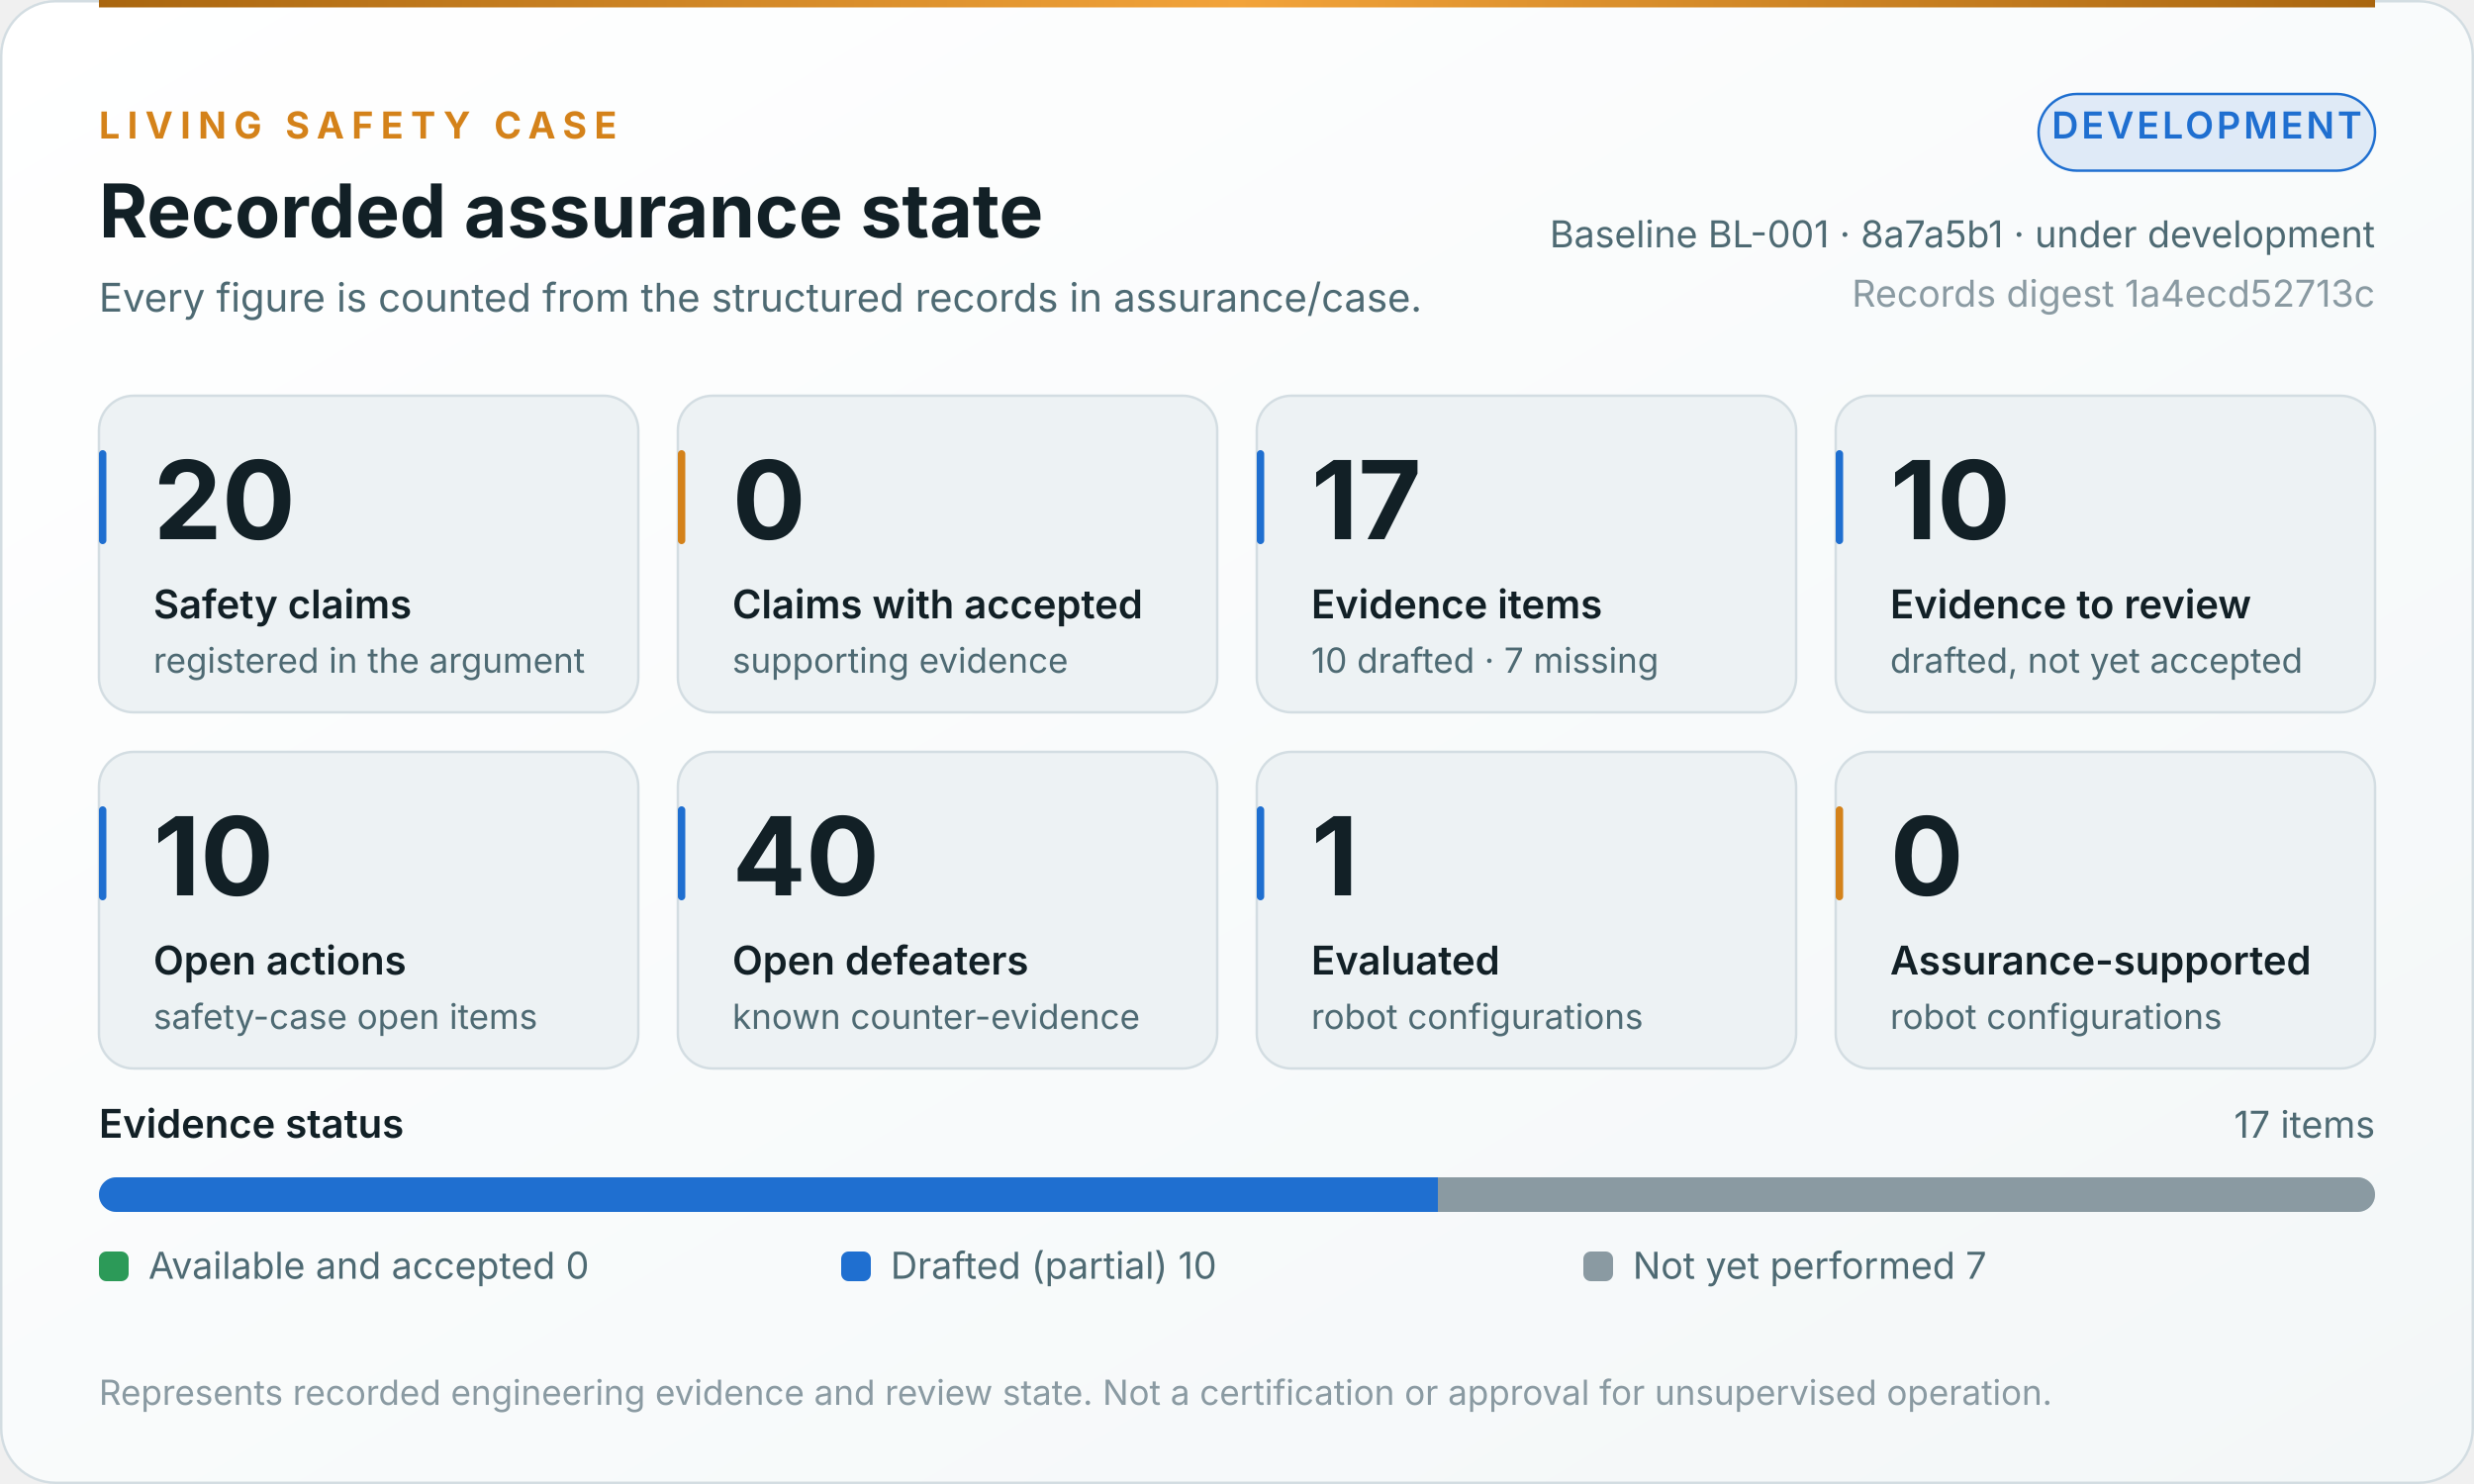
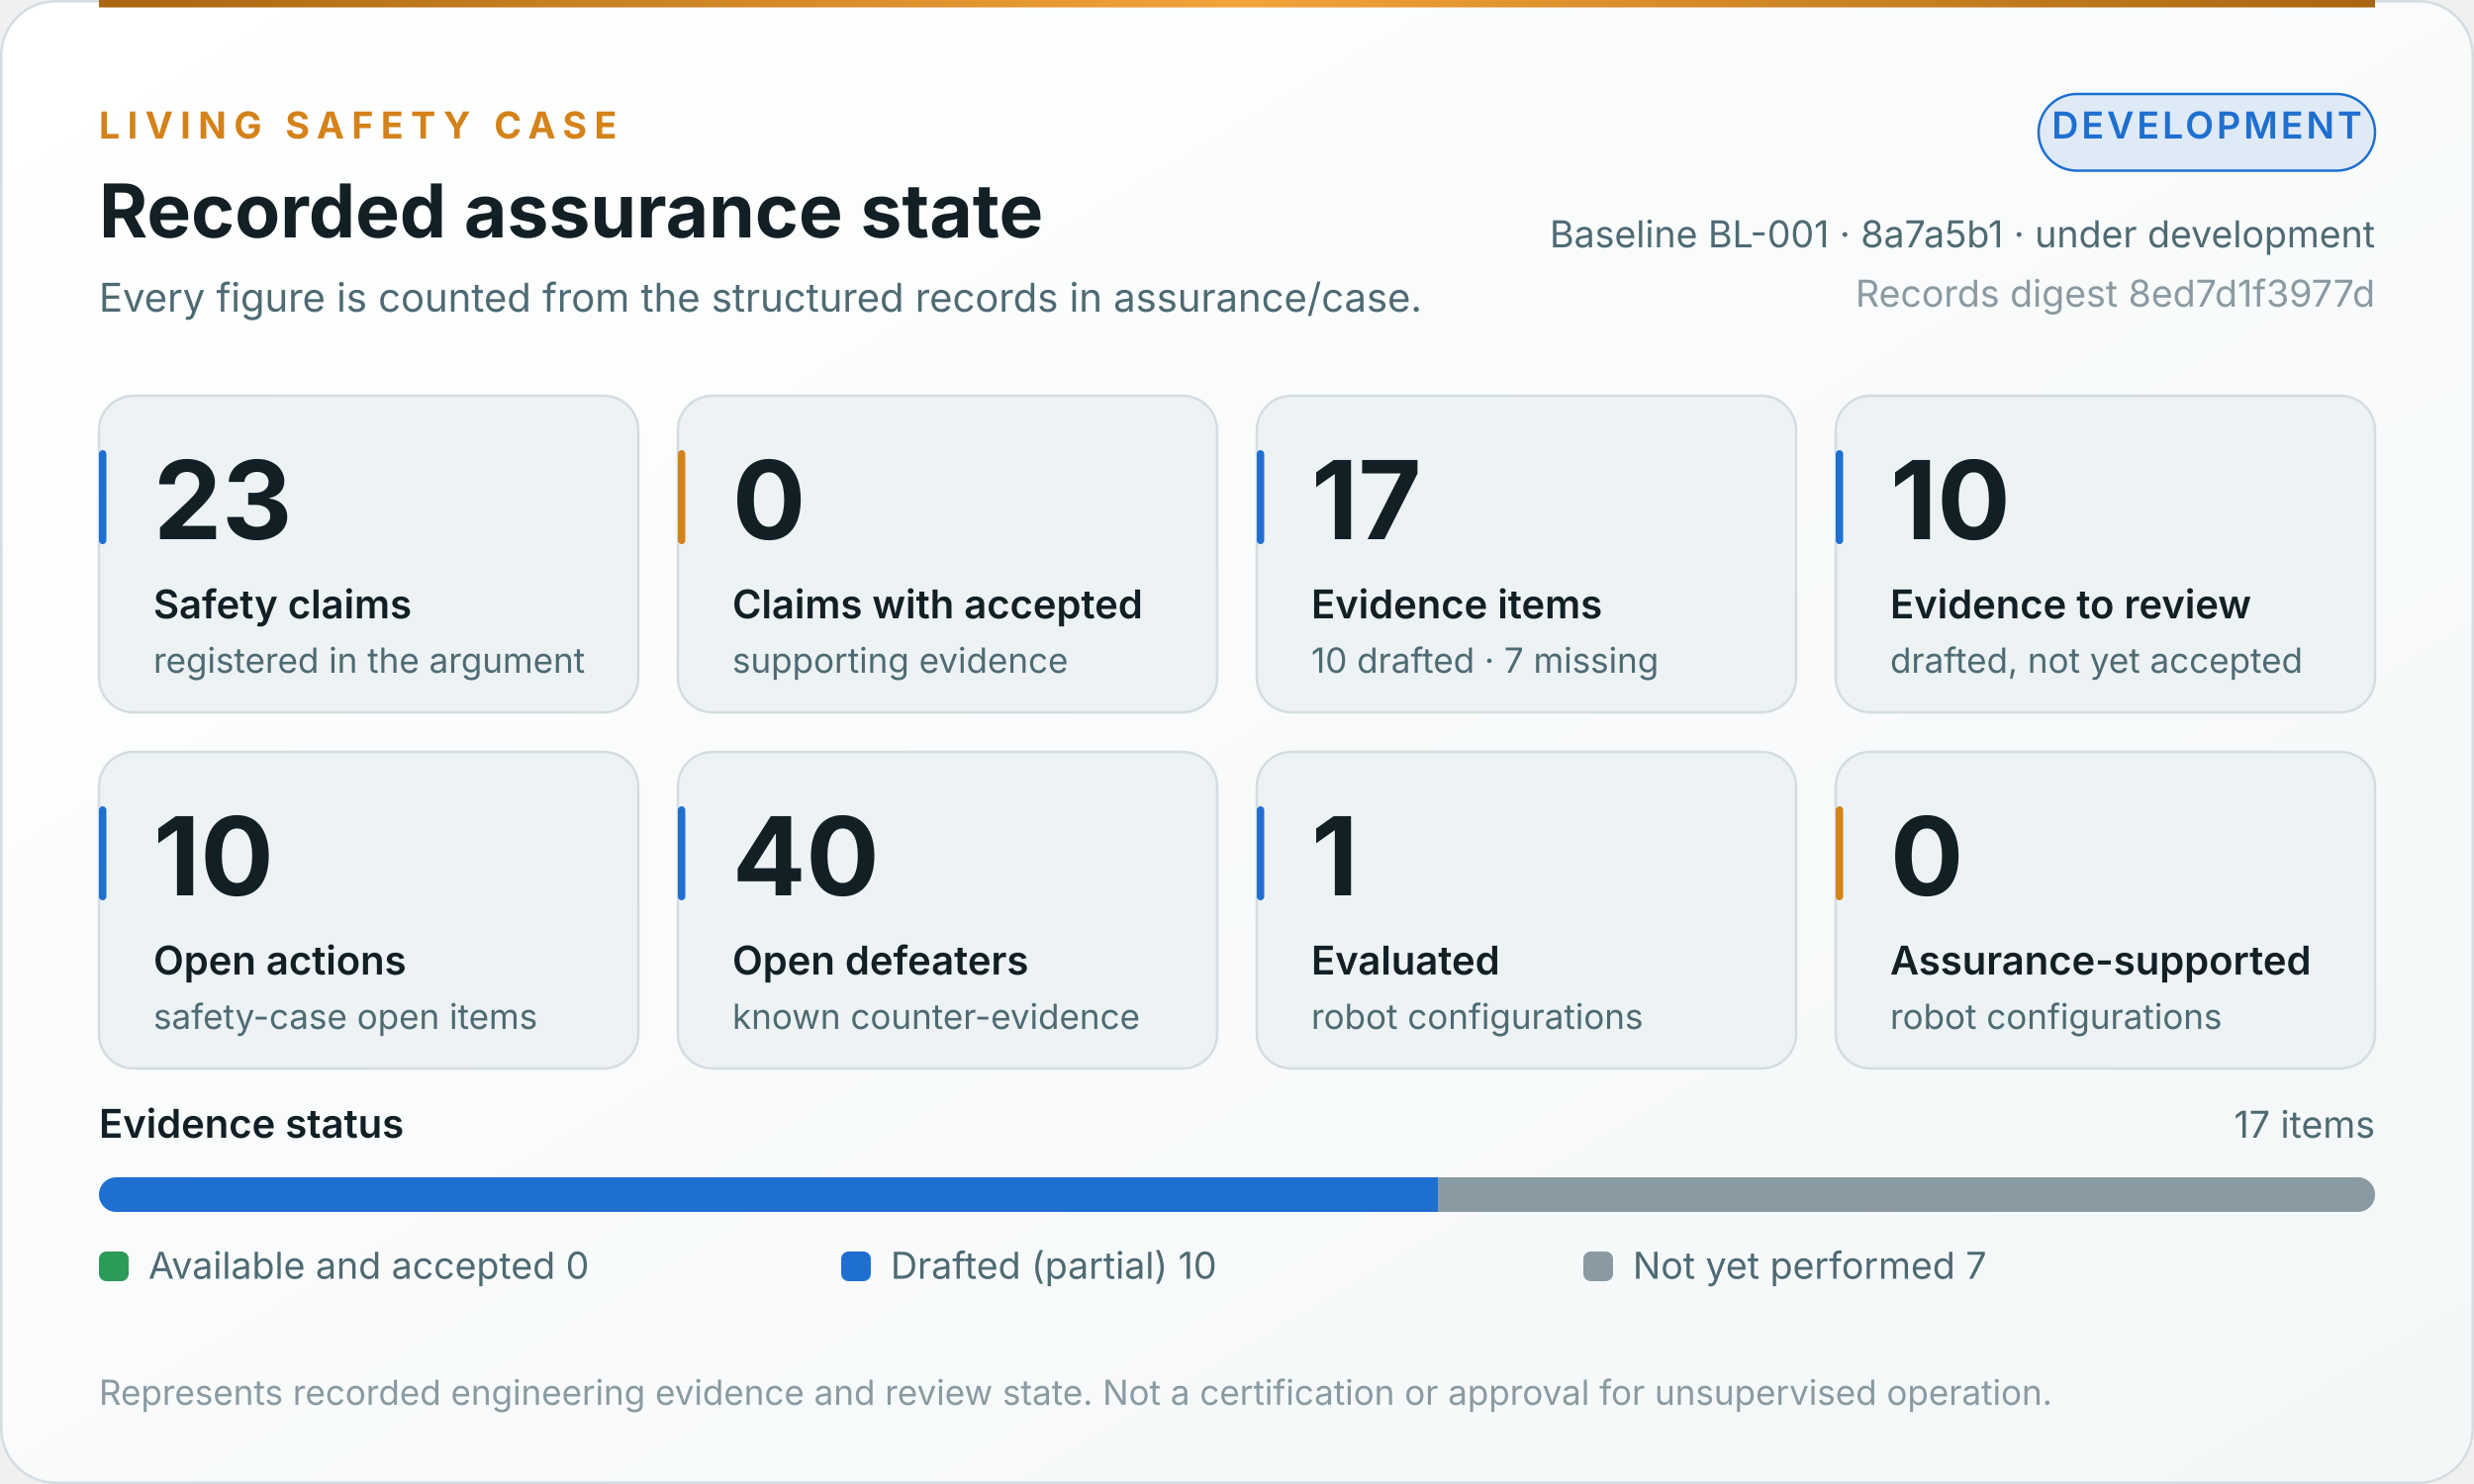
<svg xmlns="http://www.w3.org/2000/svg" width="1000" height="600" viewBox="0 0 1000 600" role="img" aria-labelledby="dash-t dash-d">
  <defs>
    <linearGradient id="dash-bg" x1="0" y1="0" x2="1" y2="1">
      <stop offset="0" stop-color="#FFFFFF" />
      <stop offset="1" stop-color="#F3F7F8" />
    </linearGradient>
    <linearGradient id="dash-gold" x1="0" y1="0" x2="1" y2="0">
      <stop offset="0" stop-color="#A8650F" />
      <stop offset="0.5" stop-color="#F2A33A" />
      <stop offset="1" stop-color="#A8650F" />
    </linearGradient>
  </defs>
  <rect x="0.5" y="0.5" width="999" height="599" rx="22" fill="url(#dash-bg)" stroke="#D3DDE2" />
  <rect x="40" y="0" width="920" height="3" fill="url(#dash-gold)" />
  <g font-family="Inter, 'Segoe UI', 'Helvetica Neue', Helvetica, Arial, sans-serif">
    <text x="40" y="56" font-size="15" font-weight="700" fill="#D4821A" text-anchor="start" letter-spacing="3">LIVING SAFETY CASE</text>
    <text x="40" y="96" font-size="30" font-weight="700" fill="#122026" text-anchor="start">Recorded assurance state</text>
    <text x="40" y="126" font-size="16" font-weight="400" fill="#4E6A73" text-anchor="start">Every figure is counted from the structured records in assurance/case.</text>
    <rect x="824" y="38" width="136" height="31" rx="15.5" fill="#1F6FD0" fill-opacity="0.12" stroke="#1F6FD0" />
    <text x="892.0" y="56" font-size="15" font-weight="600" fill="#1F6FD0" text-anchor="middle" letter-spacing="1.2">DEVELOPMENT</text>
    <text x="960" y="100" font-size="15" font-weight="400" fill="#4E6A73" text-anchor="end">Baseline BL-001 · 8a7a5b1 · under development</text>
-     <text x="960" y="124" font-size="15" font-weight="400" fill="#8A9AA2" text-anchor="end">Records digest 1a4ecd52713c</text>
+     <text x="960" y="124" font-size="15" font-weight="400" fill="#8A9AA2" text-anchor="end">Records digest 8ed7d1f3977d</text>
    <rect x="40" y="160" width="218" height="128" rx="14" fill="#EDF2F4" stroke="#D3DDE2" />
    <rect x="40" y="182" width="3" height="38" rx="1.5" fill="#1F6FD0" />
-     <text x="62" y="218" font-size="44" font-weight="700" fill="#122026" text-anchor="start">20</text>
+     <text x="62" y="218" font-size="44" font-weight="700" fill="#122026" text-anchor="start">23</text>
    <text x="62" y="250" font-size="16" font-weight="600" fill="#122026" text-anchor="start">Safety claims</text>
    <text x="62" y="272" font-size="14" font-weight="400" fill="#4E6A73" text-anchor="start">registered in the argument</text>
    <rect x="274" y="160" width="218" height="128" rx="14" fill="#EDF2F4" stroke="#D3DDE2" />
    <rect x="274" y="182" width="3" height="38" rx="1.5" fill="#D4821A" />
    <text x="296" y="218" font-size="44" font-weight="700" fill="#122026" text-anchor="start">0</text>
    <text x="296" y="250" font-size="16" font-weight="600" fill="#122026" text-anchor="start">Claims with accepted</text>
    <text x="296" y="272" font-size="14" font-weight="400" fill="#4E6A73" text-anchor="start">supporting evidence</text>
    <rect x="508" y="160" width="218" height="128" rx="14" fill="#EDF2F4" stroke="#D3DDE2" />
    <rect x="508" y="182" width="3" height="38" rx="1.5" fill="#1F6FD0" />
    <text x="530" y="218" font-size="44" font-weight="700" fill="#122026" text-anchor="start">17</text>
    <text x="530" y="250" font-size="16" font-weight="600" fill="#122026" text-anchor="start">Evidence items</text>
    <text x="530" y="272" font-size="14" font-weight="400" fill="#4E6A73" text-anchor="start">10 drafted · 7 missing</text>
    <rect x="742" y="160" width="218" height="128" rx="14" fill="#EDF2F4" stroke="#D3DDE2" />
    <rect x="742" y="182" width="3" height="38" rx="1.5" fill="#1F6FD0" />
    <text x="764" y="218" font-size="44" font-weight="700" fill="#122026" text-anchor="start">10</text>
    <text x="764" y="250" font-size="16" font-weight="600" fill="#122026" text-anchor="start">Evidence to review</text>
    <text x="764" y="272" font-size="14" font-weight="400" fill="#4E6A73" text-anchor="start">drafted, not yet accepted</text>
    <rect x="40" y="304" width="218" height="128" rx="14" fill="#EDF2F4" stroke="#D3DDE2" />
    <rect x="40" y="326" width="3" height="38" rx="1.5" fill="#1F6FD0" />
    <text x="62" y="362" font-size="44" font-weight="700" fill="#122026" text-anchor="start">10</text>
    <text x="62" y="394" font-size="16" font-weight="600" fill="#122026" text-anchor="start">Open actions</text>
    <text x="62" y="416" font-size="14" font-weight="400" fill="#4E6A73" text-anchor="start">safety-case open items</text>
    <rect x="274" y="304" width="218" height="128" rx="14" fill="#EDF2F4" stroke="#D3DDE2" />
    <rect x="274" y="326" width="3" height="38" rx="1.5" fill="#1F6FD0" />
    <text x="296" y="362" font-size="44" font-weight="700" fill="#122026" text-anchor="start">40</text>
    <text x="296" y="394" font-size="16" font-weight="600" fill="#122026" text-anchor="start">Open defeaters</text>
    <text x="296" y="416" font-size="14" font-weight="400" fill="#4E6A73" text-anchor="start">known counter-evidence</text>
    <rect x="508" y="304" width="218" height="128" rx="14" fill="#EDF2F4" stroke="#D3DDE2" />
    <rect x="508" y="326" width="3" height="38" rx="1.5" fill="#1F6FD0" />
    <text x="530" y="362" font-size="44" font-weight="700" fill="#122026" text-anchor="start">1</text>
    <text x="530" y="394" font-size="16" font-weight="600" fill="#122026" text-anchor="start">Evaluated</text>
    <text x="530" y="416" font-size="14" font-weight="400" fill="#4E6A73" text-anchor="start">robot configurations</text>
    <rect x="742" y="304" width="218" height="128" rx="14" fill="#EDF2F4" stroke="#D3DDE2" />
    <rect x="742" y="326" width="3" height="38" rx="1.5" fill="#D4821A" />
    <text x="764" y="362" font-size="44" font-weight="700" fill="#122026" text-anchor="start">0</text>
    <text x="764" y="394" font-size="16" font-weight="600" fill="#122026" text-anchor="start">Assurance-supported</text>
    <text x="764" y="416" font-size="14" font-weight="400" fill="#4E6A73" text-anchor="start">robot configurations</text>
    <text x="40" y="460" font-size="16" font-weight="600" fill="#122026" text-anchor="start">Evidence status</text>
    <text x="960" y="460" font-size="15" font-weight="400" fill="#4E6A73" text-anchor="end">17 items</text>
    <defs>
      <clipPath id="bar40476">
        <rect x="40" y="476" width="920" height="14" rx="7.0" />
      </clipPath>
    </defs>
    <g clip-path="url(#bar40476)">
      <rect x="40" y="476" width="920" height="14" rx="7.0" fill="#FFFFFF" stroke="#D3DDE2" />
      <rect x="40.0" y="476" width="541.2" height="14" fill="#1F6FD0" />
      <rect x="581.2" y="476" width="378.8" height="14" fill="#8A9AA2" />
    </g>
    <rect x="40" y="506" width="12" height="12" rx="3" fill="#2C9A58" />
    <text x="60" y="517" font-size="15" font-weight="400" fill="#4E6A73" text-anchor="start">Available and accepted  0</text>
    <rect x="340" y="506" width="12" height="12" rx="3" fill="#1F6FD0" />
    <text x="360" y="517" font-size="15" font-weight="400" fill="#4E6A73" text-anchor="start">Drafted (partial)  10</text>
    <rect x="640" y="506" width="12" height="12" rx="3" fill="#8A9AA2" />
    <text x="660" y="517" font-size="15" font-weight="400" fill="#4E6A73" text-anchor="start">Not yet performed  7</text>
    <text x="40" y="568" font-size="14" font-weight="400" fill="#8A9AA2" text-anchor="start">Represents recorded engineering evidence and review state. Not a certification or approval for unsupervised operation.</text>
  </g>
</svg>
